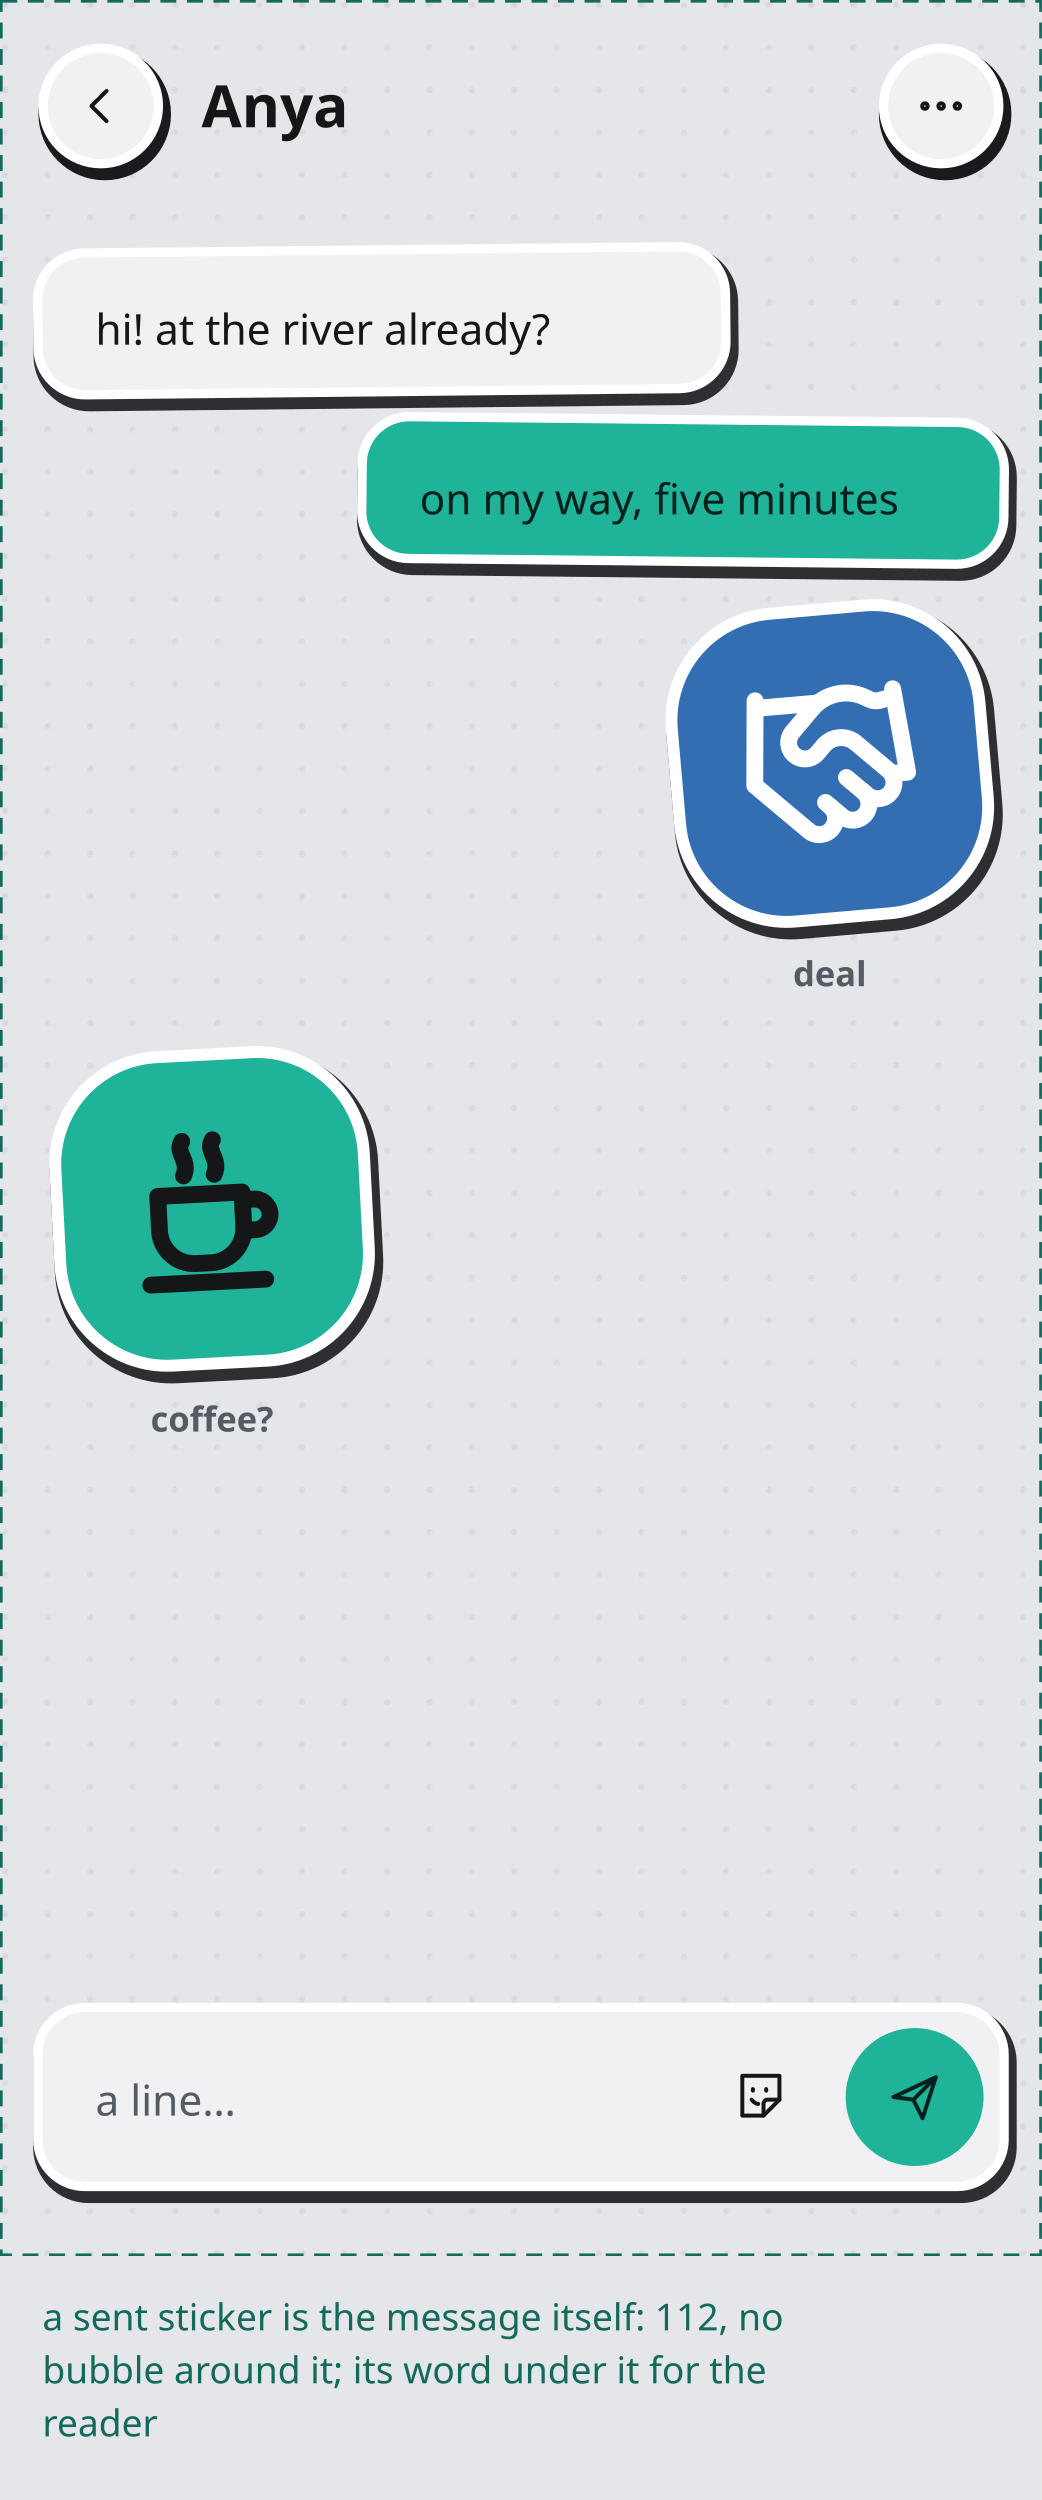
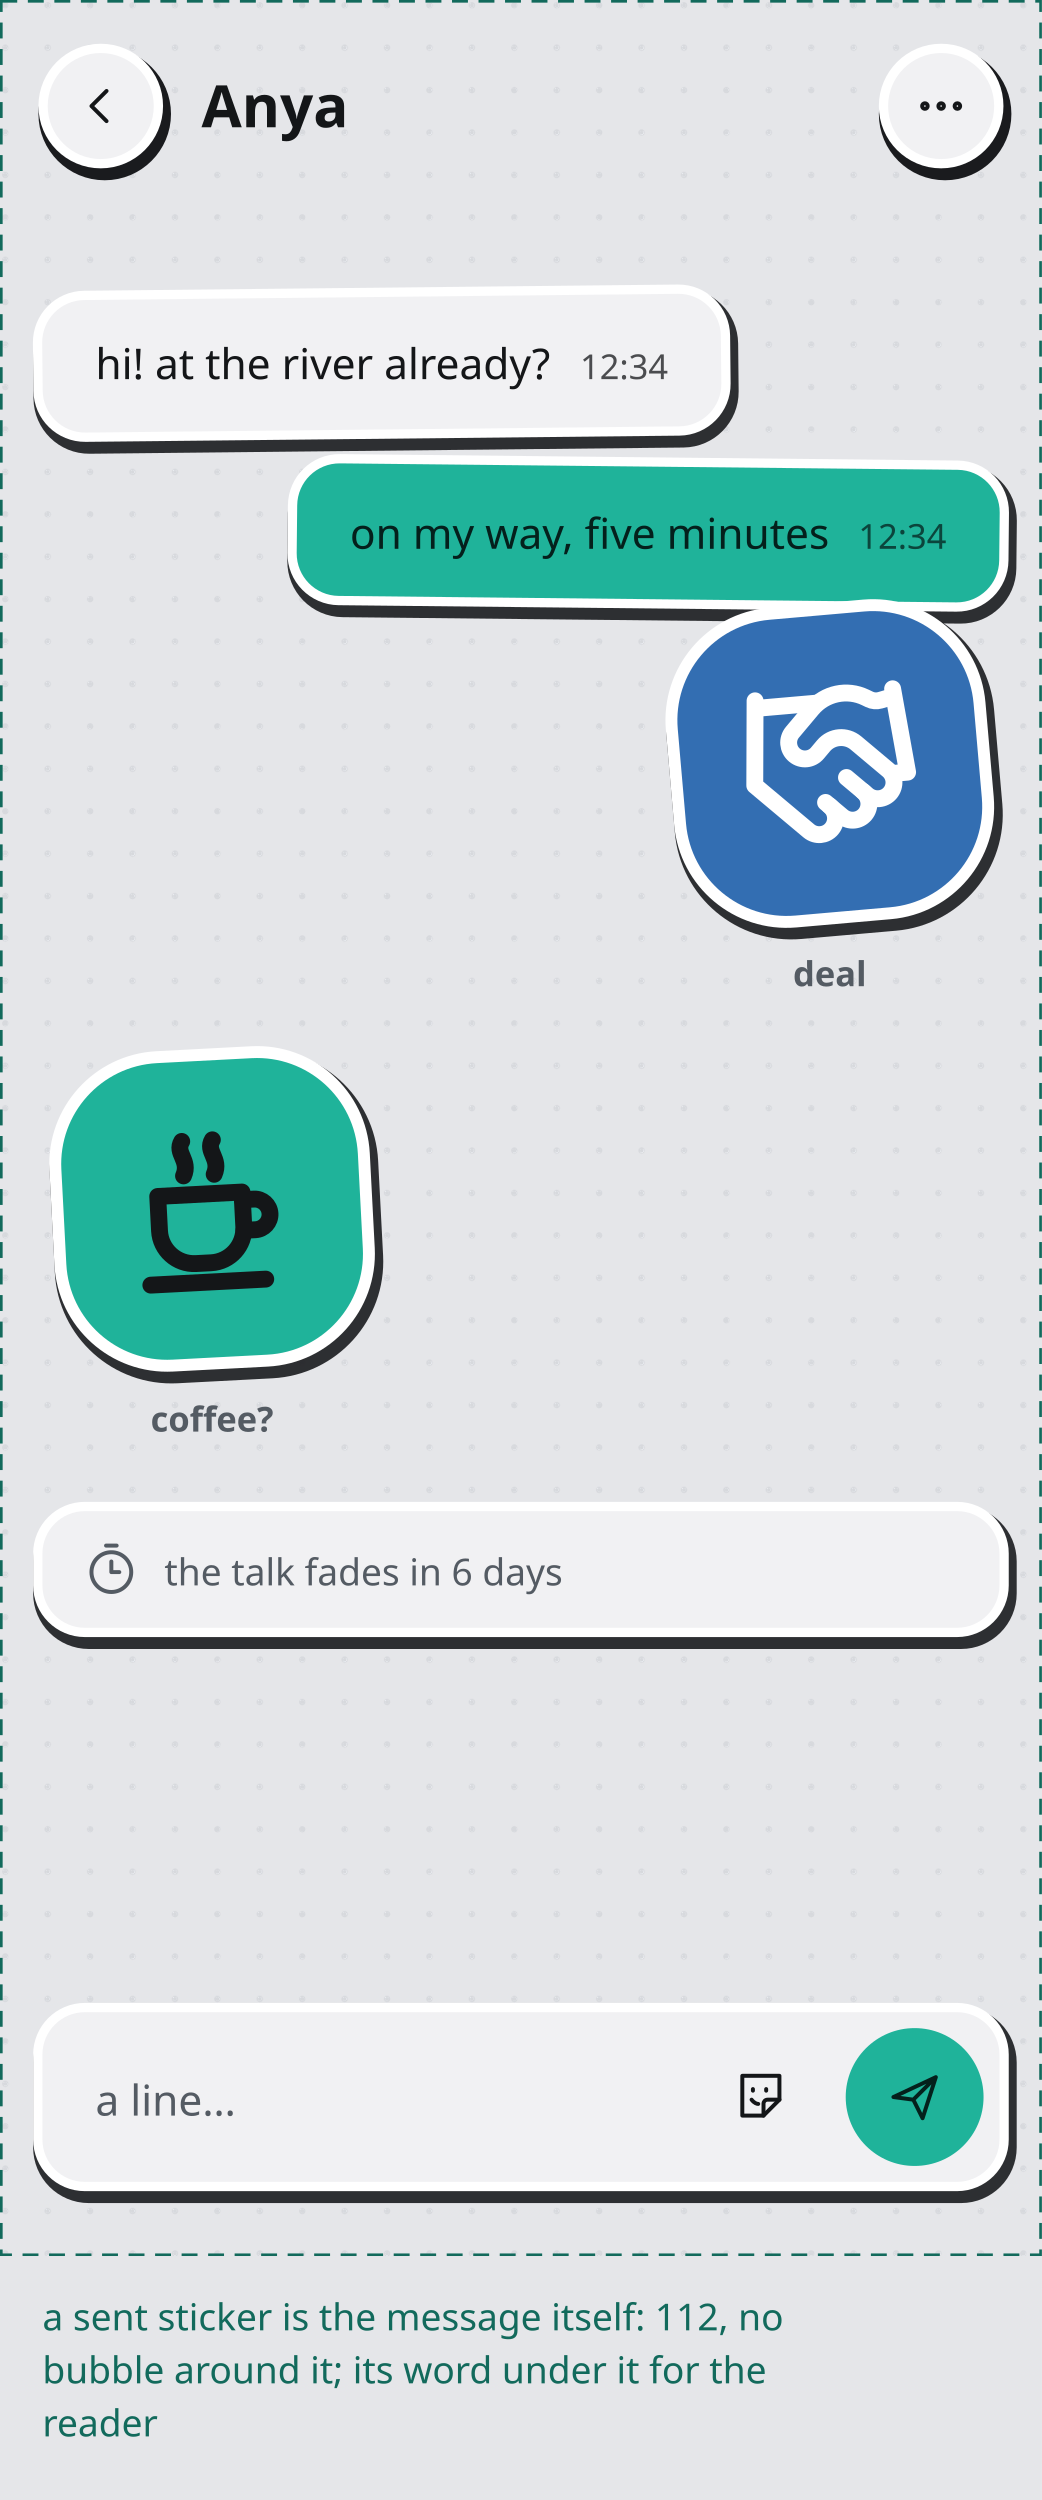
<svg xmlns="http://www.w3.org/2000/svg" width="393" height="943" viewBox="0 0 393 943">
  <defs>
    <style>@font-face{font-family:"Golos Text";font-weight:400 700;src:url(fonts/golos.ttf)}@font-face{font-family:"Russo One";src:url(fonts/russo.ttf)}</style>
    <pattern id="dots" width="16" height="16" patternUnits="userSpaceOnUse">
      <circle cx="2" cy="2" r="1.2" fill="#d7d9dd" />
    </pattern>
  </defs>
  <rect width="393" height="851" fill="#e5e6e9" />
  <rect width="393" height="851" fill="url(#dots)" />
  <g transform="rotate(0 38.0 40)">
    <circle cx="39.5" cy="43" r="20" fill="#1a1b1e" stroke="#1a1b1e" stroke-width="10" />
    <circle cx="38.0" cy="40" r="20" fill="#f1f1f3" stroke="#ffffff" stroke-width="7" paint-order="stroke" />
    <g transform="translate(27.5 29.5) scale(0.875)" fill="none" stroke="#141618" stroke-width="1.71" stroke-linecap="round" stroke-linejoin="round">
      <path d="M14.5 5.5 L8 12 L14.5 18.5" />
    </g>
  </g>
  <text x="76.0" y="48" font-family="Golos Text" font-weight="600" font-size="22" fill="#141618" text-anchor="start">Anya</text>
  <g transform="rotate(0 355.0 40)">
    <circle cx="356.5" cy="43" r="20" fill="#1a1b1e" stroke="#1a1b1e" stroke-width="10" />
    <circle cx="355.0" cy="40" r="20" fill="#f1f1f3" stroke="#ffffff" stroke-width="7" paint-order="stroke" />
    <g transform="translate(344.5 29.5) scale(0.875)" fill="none" stroke="#141618" stroke-width="1.71" stroke-linecap="round" stroke-linejoin="round">
      <circle cx="5" cy="12" r="1.2" />
      <circle cx="12" cy="12" r="1.2" />
      <circle cx="19" cy="12" r="1.2" />
    </g>
  </g>
-   <g transform="rotate(-0.6 144.0 121.0)">
-     <rect x="17.5" y="99" width="256.0" height="50" rx="16" fill="#1a1b1e" stroke="#1a1b1e" stroke-width="10" stroke-linejoin="round" opacity=".9" />
-     <rect x="16.0" y="96" width="256.0" height="50" rx="16" fill="#f1f1f3" stroke="#ffffff" stroke-width="7" paint-order="stroke" />
+   <g transform="rotate(-0.6 144 137)">
+     <rect x="17.5" y="115" width="256" height="50" rx="16" fill="#1a1b1e" stroke="#1a1b1e" stroke-width="10" stroke-linejoin="round" opacity=".9" />
+     <rect x="16" y="112" width="256" height="50" rx="16" fill="#f1f1f3" stroke="#ffffff" stroke-width="7" paint-order="stroke" />
  </g>
-   <text x="36.0" y="130" font-family="Golos Text" font-weight="400" font-size="16" fill="#141618" text-anchor="start">hi! at the river already?</text>
-   <g transform="rotate(0.6 257.64 185.0)">
-     <rect x="139.78" y="163" width="238.72" height="50" rx="16" fill="#1a1b1e" stroke="#1a1b1e" stroke-width="10" stroke-linejoin="round" opacity=".9" />
-     <rect x="138.28" y="160" width="238.72" height="50" rx="16" fill="#1fb39a" stroke="#ffffff" stroke-width="7" paint-order="stroke" />
+   <text x="36" y="143" font-family="Golos Text" font-weight="400" font-size="16" fill="#141618" text-anchor="start">hi! at the river already?</text>
+   <text class="time" x="252" y="143" font-family="Golos Text" font-weight="400" font-size="13" fill="#141618" opacity=".75" text-anchor="end">12:34</text>
+   <g transform="rotate(0.6 244.5 201)">
+     <rect x="113.5" y="179" width="265" height="50" rx="16" fill="#1a1b1e" stroke="#1a1b1e" stroke-width="10" stroke-linejoin="round" opacity=".9" />
+     <rect x="112" y="176" width="265" height="50" rx="16" fill="#1fb39a" stroke="#ffffff" stroke-width="7" paint-order="stroke" />
  </g>
-   <text x="158.28" y="194" font-family="Golos Text" font-weight="400" font-size="16" fill="#04201c" text-anchor="start">on my way, five minutes</text>
+   <text x="132" y="207" font-family="Golos Text" font-weight="400" font-size="16" fill="#04201c" text-anchor="start">on my way, five minutes</text>
+   <text class="time" x="357" y="207" font-family="Golos Text" font-weight="400" font-size="13" fill="#04201c" opacity=".75" text-anchor="end">12:34</text>
+   <g transform="rotate(0 196.5 592)">
+     <rect x="17.5" y="573" width="361" height="44" rx="16" fill="#1a1b1e" stroke="#1a1b1e" stroke-width="10" stroke-linejoin="round" opacity=".9" />
+     <rect x="16" y="570" width="361" height="44" rx="16" fill="#f1f1f3" stroke="#ffffff" stroke-width="7" paint-order="stroke" />
+   </g>
+   <g transform="translate(30 580) scale(1.0)" fill="none" stroke="#545b63" stroke-width="1.50" stroke-linecap="round" stroke-linejoin="round">
+     <circle cx="12" cy="13" r="7.5" />
+     <path d="M12 9 V13 H15 M10 3 H14" />
+   </g>
+   <text x="62" y="598" font-family="Golos Text" font-weight="400" font-size="14" fill="#545b63" text-anchor="start">the talk fades in 6 days</text>
  <g class="sticker" data-sticker="deal" transform="rotate(-5 313.0 288.0)">
    <rect x="258.5" y="235.0" width="112" height="112" rx="38.1" fill="#1a1b1e" stroke="#1a1b1e" stroke-width="12.0" stroke-linejoin="round" opacity=".9" />
    <rect x="257.0" y="232.0" width="112" height="112" rx="38.1" fill="#336eb2" stroke="#ffffff" stroke-width="9.0" paint-order="stroke" />
    <g transform="translate(278.3 253.3) scale(2.8933)" fill="none" stroke="#ffffff" stroke-width="2.2" stroke-linecap="round" stroke-linejoin="round">
      <path d="m11 17 2 2a1 1 0 1 0 3-3" />
      <path d="m14 14 2.5 2.5a1 1 0 1 0 3-3l-3.88-3.88a3 3 0 0 0-4.24 0l-.88.88a1 1 0 1 1-3-3l2.81-2.81a5.79 5.79 0 0 1 7.06-.87l.47.28a2 2 0 0 0 1.42.25L21 4" />
      <path d="m21 3 1 11h-2" />
      <path d="M3 3 2 14l6.5 6.5a1 1 0 1 0 3-3" />
      <path d="M3 4h8" />
    </g>
  </g>
  <text x="313.0" y="372" font-family="Golos Text" font-weight="600" font-size="13" fill="#545b63" text-anchor="middle">deal</text>
  <g class="sticker" data-sticker="coffee" transform="rotate(-3 80.0 456.0)">
    <rect x="25.5" y="403.0" width="112" height="112" rx="38.1" fill="#1a1b1e" stroke="#1a1b1e" stroke-width="12.0" stroke-linejoin="round" opacity=".9" />
    <rect x="24.0" y="400.0" width="112" height="112" rx="38.1" fill="#1fb39a" stroke="#ffffff" stroke-width="9.0" paint-order="stroke" />
    <g transform="translate(45.3 421.3) scale(2.8933)" fill="none" stroke="#141618" stroke-width="2.2" stroke-linecap="round" stroke-linejoin="round">
      <path d="M5 10 H16 V14.5 A4.5 4.5 0 0 1 11.5 19 H9.5 A4.5 4.5 0 0 1 5 14.5 Z" />
      <path d="M16 11 H17.5 A2 2 0 0 1 17.5 15 H16 M3.5 21.5 H18.5 M8.5 3 C7.5 4.5 9.5 5.5 8.5 7.5 M12.5 3 C11.5 4.5 13.5 5.5 12.5 7.5" />
    </g>
  </g>
  <text x="80.0" y="540" font-family="Golos Text" font-weight="600" font-size="13" fill="#545b63" text-anchor="middle">coffee?</text>
  <g transform="rotate(0 196.5 791.0)">
    <rect x="17.5" y="762" width="361.0" height="64" rx="16" fill="#1a1b1e" stroke="#1a1b1e" stroke-width="10" stroke-linejoin="round" opacity=".9" />
    <rect x="16.0" y="759" width="361.0" height="64" rx="16" fill="#f1f1f3" stroke="#ffffff" stroke-width="7" paint-order="stroke" />
  </g>
  <text x="36.0" y="798" font-family="Golos Text" font-weight="400" font-size="16" fill="#545b63" text-anchor="start">a line…</text>
  <g transform="translate(275.0 779) scale(1.0)" fill="none" stroke="#141618" stroke-width="1.50" stroke-linecap="round" stroke-linejoin="round">
    <path d="M5 4 H19 V13 L13 19 H5 Z" />
    <path d="M13 19 V14.5 A1.5 1.5 0 0 1 14.5 13 H19" />
    <path d="M9 9 V9.6 M14 9 V9.6 M8.5 13 C9.5 14.3 10.5 14.6 11 14.6" />
  </g>
  <rect x="319.0" y="765" width="52" height="52" rx="26" fill="#1fb39a" />
  <g transform="translate(333.0 779) scale(1.0)" fill="none" stroke="#04201c" stroke-width="1.50" stroke-linecap="round" stroke-linejoin="round">
    <path d="M4 12 L20 4.5 L15 20 L11.5 13Z M11.5 13 L20 4.5" />
  </g>
  <rect class="frame" x="0.5" y="0.5" width="392" height="850" fill="none" stroke="#126a5c" stroke-width="1" stroke-dasharray="6 4" />
  <rect class="legend" x="0" y="851" width="393" height="92" fill="#e5e6e9" />
  <text class="note" x="16" y="879" font-family="Golos Text" font-size="14" fill="#126a5c">a sent sticker is the message itself: 112, no</text>
  <text class="note" x="16" y="899" font-family="Golos Text" font-size="14" fill="#126a5c">bubble around it; its word under it for the</text>
  <text class="note" x="16" y="919" font-family="Golos Text" font-size="14" fill="#126a5c">reader</text>
</svg>
